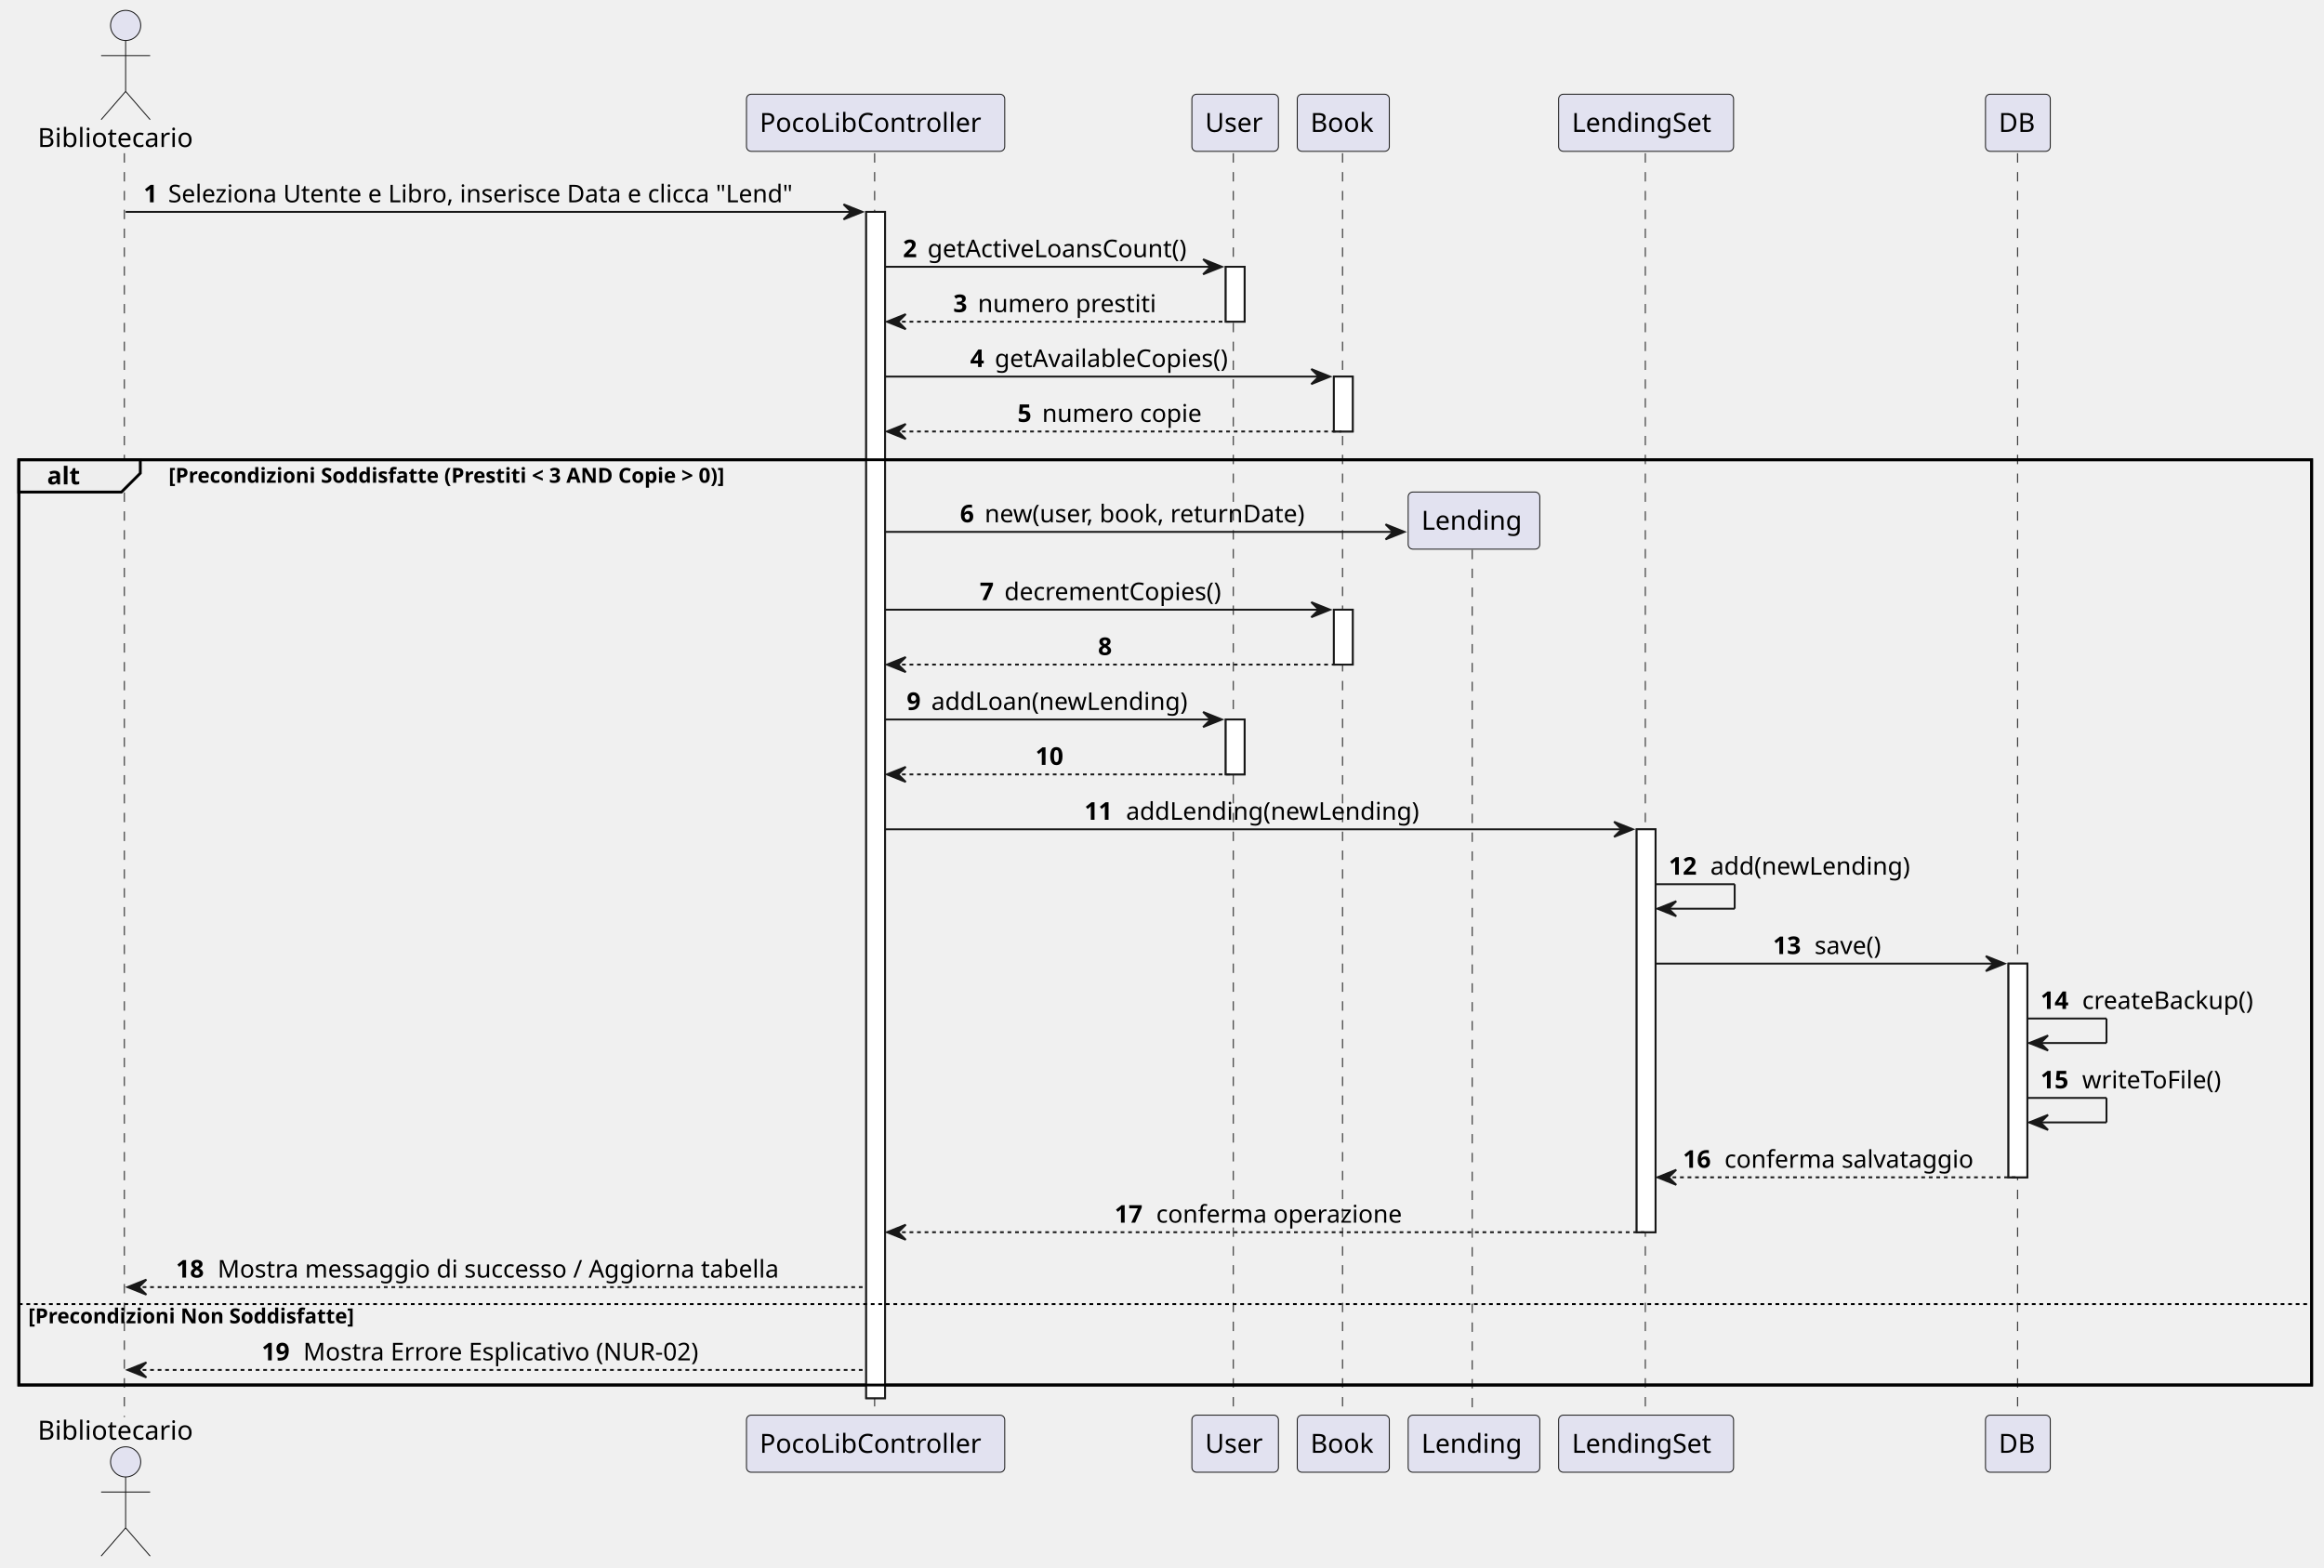
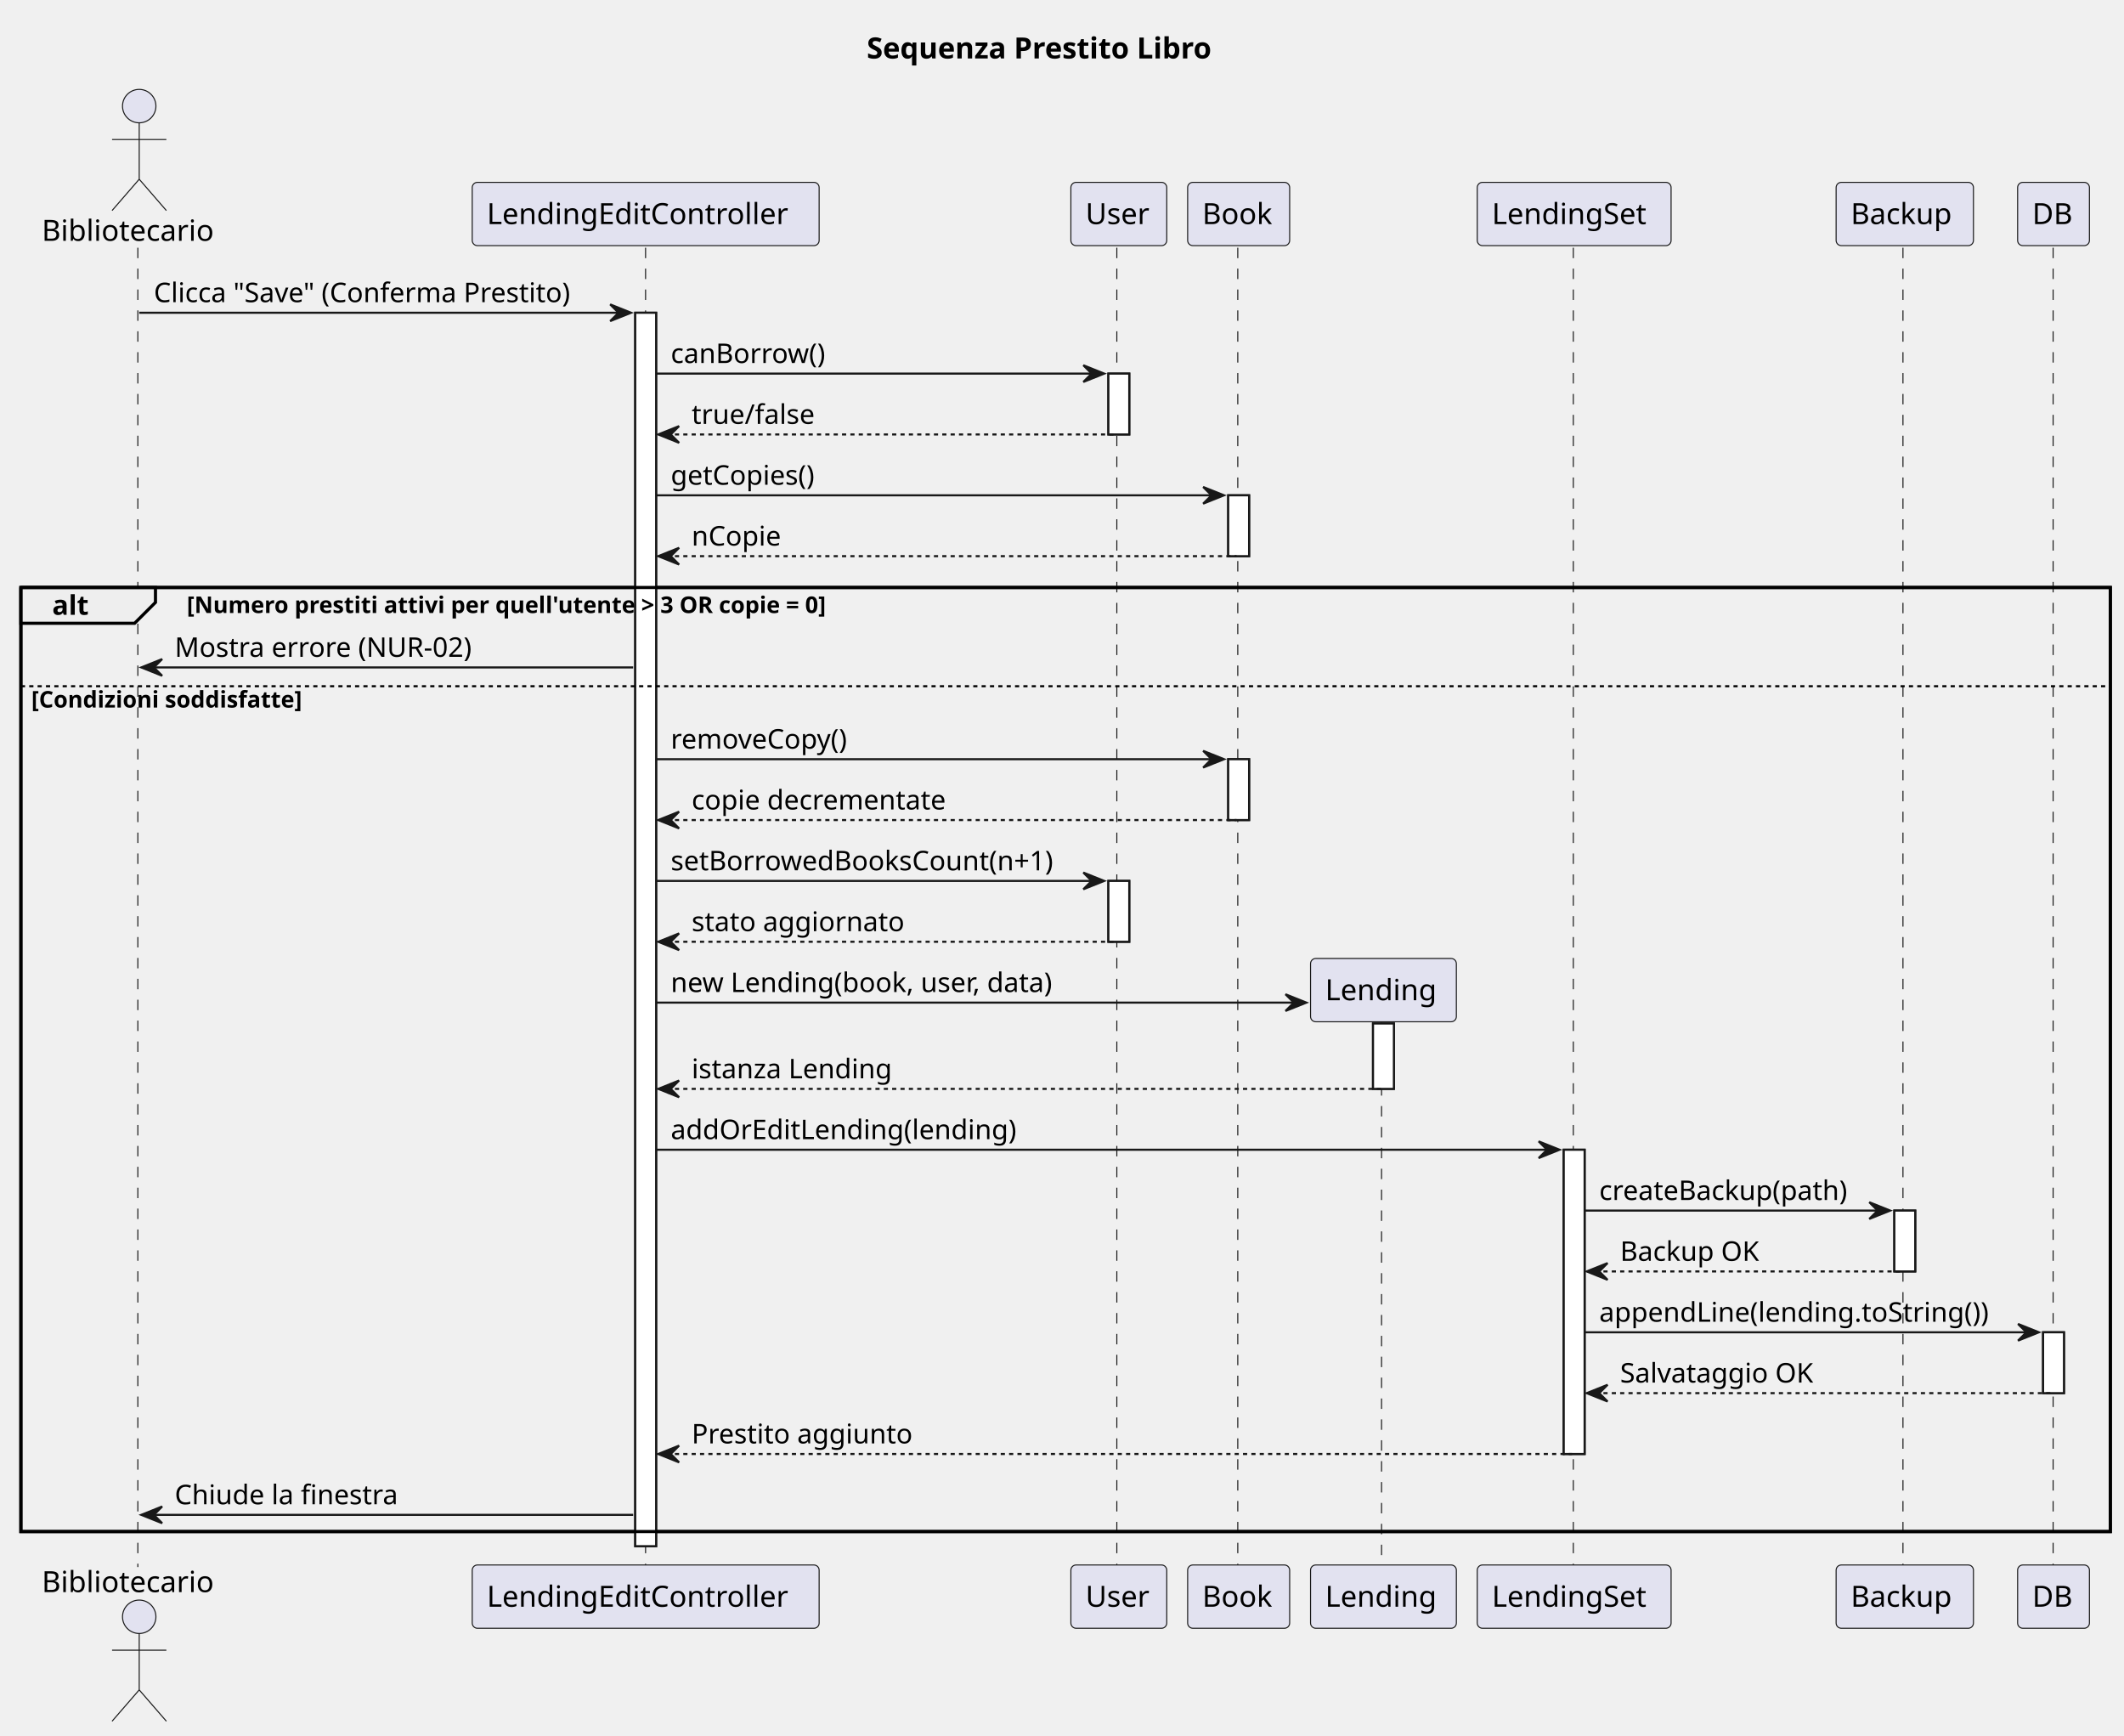
- <svg xmlns="http://www.w3.org/2000/svg" contentStyleType="text/css" data-diagram-type="SEQUENCE" height="832px" preserveAspectRatio="none" style="width:1233px;height:832px;background:#FFFFFF;" version="1.1" viewBox="0 0 1233 832" width="1233px" zoomAndPan="magnify">
+ <svg xmlns="http://www.w3.org/2000/svg" contentStyleType="text/css" data-diagram-type="SEQUENCE" height="831px" preserveAspectRatio="none" style="width:1017px;height:831px;background:#FFFFFF;" version="1.1" viewBox="0 0 1017 831" width="1017px" zoomAndPan="magnify">
  <defs />
  <g>
-     <g>
-       <rect fill="#FFFFFF" height="629.492" style="stroke:#181818;stroke-width:1;" width="10" x="459.555" y="112.43" />
-     </g>
-     <g>
-       <rect fill="#FFFFFF" height="29.133" style="stroke:#181818;stroke-width:1;" width="10" x="650.313" y="141.562" />
-     </g>
-     <g>
-       <rect fill="#FFFFFF" height="29.133" style="stroke:#181818;stroke-width:1;" width="10" x="650.313" y="381.789" />
-     </g>
-     <g>
-       <rect fill="#FFFFFF" height="29.133" style="stroke:#181818;stroke-width:1;" width="10" x="707.689" y="199.828" />
-     </g>
-     <g>
-       <rect fill="#FFFFFF" height="29.133" style="stroke:#181818;stroke-width:1;" width="10" x="707.689" y="323.523" />
-     </g>
-     <g>
-       <rect fill="#FFFFFF" height="213.797" style="stroke:#181818;stroke-width:1;" width="10" x="868.339" y="440.055" />
-     </g>
-     <g>
-       <rect fill="#FFFFFF" height="113.398" style="stroke:#181818;stroke-width:1;" width="10" x="1065.595" y="511.32" />
-     </g>
-     <rect fill="none" height="490.961" style="stroke:#000000;stroke-width:1.5;" width="1216.433" x="10" y="243.961" />
-     <g>
-       <rect fill="#000000" fill-opacity="0" height="670.625" width="8" x="62.658" y="81.297" />
-       <line style="stroke:#181818;stroke-width:0.5;stroke-dasharray:5,5;" x1="66" x2="66" y1="81.297" y2="751.922" />
-     </g>
-     <g>
-       <rect fill="#000000" fill-opacity="0" height="670.625" width="8" x="460.555" y="81.297" />
-       <line style="stroke:#181818;stroke-width:0.5;stroke-dasharray:5,5;" x1="464.045" x2="464.045" y1="81.297" y2="751.922" />
-     </g>
-     <g>
-       <rect fill="#000000" fill-opacity="0" height="670.625" width="8" x="651.313" y="81.297" />
-       <line style="stroke:#181818;stroke-width:0.5;stroke-dasharray:5,5;" x1="654.358" x2="654.358" y1="81.297" y2="751.922" />
-     </g>
-     <g>
-       <rect fill="#000000" fill-opacity="0" height="670.625" width="8" x="708.689" y="81.297" />
-       <line style="stroke:#181818;stroke-width:0.5;stroke-dasharray:5,5;" x1="712.268" x2="712.268" y1="81.297" y2="751.922" />
-     </g>
-     <g>
-       <rect fill="#000000" fill-opacity="0" height="460.18" width="8" x="778.022" y="291.742" />
-       <line style="stroke:#181818;stroke-width:0.5;stroke-dasharray:5,5;" x1="781.111" x2="781.111" y1="291.742" y2="751.922" />
-     </g>
-     <g>
-       <rect fill="#000000" fill-opacity="0" height="670.625" width="8" x="869.339" y="81.297" />
-       <line style="stroke:#181818;stroke-width:0.5;stroke-dasharray:5,5;" x1="872.933" x2="872.933" y1="81.297" y2="751.922" />
-     </g>
-     <g>
-       <rect fill="#000000" fill-opacity="0" height="670.625" width="8" x="1066.595" y="81.297" />
-       <line style="stroke:#181818;stroke-width:0.5;stroke-dasharray:5,5;" x1="1070.403" x2="1070.403" y1="81.297" y2="751.922" />
-     </g>
-     <g class="participant participant-head" data-participant="Actor">
-       <text fill="#000000" font-family="sans-serif" font-size="14" lengthAdjust="spacing" textLength="87.315" x="20" y="77.995">Bibliotecario</text>
-       <ellipse cx="66.658" cy="13.5" fill="#E2E2F0" rx="8" ry="8" style="stroke:#181818;stroke-width:0.5;" />
-       <path d="M66.658,21.5 L66.658,48.5 M53.658,29.5 L79.658,29.5 M66.658,48.5 L53.658,63.5 M66.658,48.5 L79.658,63.5" fill="none" style="stroke:#181818;stroke-width:0.5;" />
-     </g>
-     <g class="participant participant-tail" data-participant="Actor">
-       <text fill="#000000" font-family="sans-serif" font-size="14" lengthAdjust="spacing" textLength="87.315" x="20" y="763.917">Bibliotecario</text>
-       <ellipse cx="66.658" cy="775.719" fill="#E2E2F0" rx="8" ry="8" style="stroke:#181818;stroke-width:0.5;" />
-       <path d="M66.658,783.719 L66.658,810.719 M53.658,791.719 L79.658,791.719 M66.658,810.719 L53.658,825.719 M66.658,810.719 L79.658,825.719" fill="none" style="stroke:#181818;stroke-width:0.5;" />
-     </g>
-     <g class="participant participant-head" data-participant="Controller">
-       <rect fill="#E2E2F0" height="30.297" rx="2.5" ry="2.5" style="stroke:#181818;stroke-width:0.5;" width="137.019" x="396.045" y="50" />
-       <text fill="#000000" font-family="sans-serif" font-size="14" lengthAdjust="spacing" textLength="123.019" x="403.045" y="69.995">PocoLibController</text>
-     </g>
-     <g class="participant participant-tail" data-participant="Controller">
-       <rect fill="#E2E2F0" height="30.297" rx="2.5" ry="2.5" style="stroke:#181818;stroke-width:0.5;" width="137.019" x="396.045" y="750.922" />
-       <text fill="#000000" font-family="sans-serif" font-size="14" lengthAdjust="spacing" textLength="123.019" x="403.045" y="770.917">PocoLibController</text>
-     </g>
-     <g class="participant participant-head" data-participant="UserEntity">
-       <rect fill="#E2E2F0" height="30.297" rx="2.5" ry="2.5" style="stroke:#181818;stroke-width:0.5;" width="45.91" x="632.358" y="50" />
-       <text fill="#000000" font-family="sans-serif" font-size="14" lengthAdjust="spacing" textLength="31.91" x="639.358" y="69.995">User</text>
-     </g>
-     <g class="participant participant-tail" data-participant="UserEntity">
-       <rect fill="#E2E2F0" height="30.297" rx="2.5" ry="2.5" style="stroke:#181818;stroke-width:0.5;" width="45.91" x="632.358" y="750.922" />
-       <text fill="#000000" font-family="sans-serif" font-size="14" lengthAdjust="spacing" textLength="31.91" x="639.358" y="770.917">User</text>
-     </g>
-     <g class="participant participant-head" data-participant="BookEntity">
-       <rect fill="#E2E2F0" height="30.297" rx="2.5" ry="2.5" style="stroke:#181818;stroke-width:0.5;" width="48.843" x="688.268" y="50" />
-       <text fill="#000000" font-family="sans-serif" font-size="14" lengthAdjust="spacing" textLength="34.843" x="695.268" y="69.995">Book</text>
-     </g>
-     <g class="participant participant-tail" data-participant="BookEntity">
-       <rect fill="#E2E2F0" height="30.297" rx="2.5" ry="2.5" style="stroke:#181818;stroke-width:0.5;" width="48.843" x="688.268" y="750.922" />
-       <text fill="#000000" font-family="sans-serif" font-size="14" lengthAdjust="spacing" textLength="34.843" x="695.268" y="770.917">Book</text>
-     </g>
-     <g class="participant participant-tail" data-participant="NewLending">
-       <rect fill="#E2E2F0" height="30.297" rx="2.5" ry="2.5" style="stroke:#181818;stroke-width:0.5;" width="69.822" x="747.111" y="750.922" />
-       <text fill="#000000" font-family="sans-serif" font-size="14" lengthAdjust="spacing" textLength="55.822" x="754.111" y="770.917">Lending</text>
-     </g>
-     <g class="participant participant-head" data-participant="Model">
-       <rect fill="#E2E2F0" height="30.297" rx="2.5" ry="2.5" style="stroke:#181818;stroke-width:0.5;" width="92.811" x="826.933" y="50" />
-       <text fill="#000000" font-family="sans-serif" font-size="14" lengthAdjust="spacing" textLength="78.811" x="833.933" y="69.995">LendingSet</text>
-     </g>
-     <g class="participant participant-tail" data-participant="Model">
-       <rect fill="#E2E2F0" height="30.297" rx="2.5" ry="2.5" style="stroke:#181818;stroke-width:0.5;" width="92.811" x="826.933" y="750.922" />
-       <text fill="#000000" font-family="sans-serif" font-size="14" lengthAdjust="spacing" textLength="78.811" x="833.933" y="770.917">LendingSet</text>
-     </g>
-     <g class="participant participant-head" data-participant="Persistence">
-       <rect fill="#E2E2F0" height="30.297" rx="2.5" ry="2.5" style="stroke:#181818;stroke-width:0.5;" width="34.385" x="1053.403" y="50" />
-       <text fill="#000000" font-family="sans-serif" font-size="14" lengthAdjust="spacing" textLength="20.385" x="1060.403" y="69.995">DB</text>
-     </g>
-     <g class="participant participant-tail" data-participant="Persistence">
-       <rect fill="#E2E2F0" height="30.297" rx="2.5" ry="2.5" style="stroke:#181818;stroke-width:0.5;" width="34.385" x="1053.403" y="750.922" />
-       <text fill="#000000" font-family="sans-serif" font-size="14" lengthAdjust="spacing" textLength="20.385" x="1060.403" y="770.917">DB</text>
-     </g>
-     <g>
-       <rect fill="#FFFFFF" height="629.492" style="stroke:#181818;stroke-width:1;" width="10" x="459.555" y="112.43" />
-     </g>
-     <g>
-       <rect fill="#FFFFFF" height="29.133" style="stroke:#181818;stroke-width:1;" width="10" x="650.313" y="141.562" />
-     </g>
-     <g>
-       <rect fill="#FFFFFF" height="29.133" style="stroke:#181818;stroke-width:1;" width="10" x="650.313" y="381.789" />
-     </g>
-     <g>
-       <rect fill="#FFFFFF" height="29.133" style="stroke:#181818;stroke-width:1;" width="10" x="707.689" y="199.828" />
-     </g>
-     <g>
-       <rect fill="#FFFFFF" height="29.133" style="stroke:#181818;stroke-width:1;" width="10" x="707.689" y="323.523" />
-     </g>
-     <g>
-       <rect fill="#FFFFFF" height="213.797" style="stroke:#181818;stroke-width:1;" width="10" x="868.339" y="440.055" />
-     </g>
-     <g>
-       <rect fill="#FFFFFF" height="113.398" style="stroke:#181818;stroke-width:1;" width="10" x="1065.595" y="511.32" />
-     </g>
-     <g class="message" data-participant-1="Actor" data-participant-2="Controller">
-       <polygon fill="#181818" points="447.555,108.43,457.555,112.43,447.555,116.43,451.555,112.43" style="stroke:#181818;stroke-width:1;" />
-       <line style="stroke:#181818;stroke-width:1;" x1="66.658" x2="453.555" y1="112.43" y2="112.43" />
-       <text fill="#000000" font-family="sans-serif" font-size="13" font-weight="bold" lengthAdjust="spacing" textLength="9.045" x="76.158" y="107.364">1</text>
-       <text fill="#000000" font-family="sans-serif" font-size="13" lengthAdjust="spacing" textLength="360.852" x="89.203" y="107.364">Seleziona Utente e Libro, inserisce Data e clicca "Lend"</text>
-     </g>
-     <g class="message" data-participant-1="Controller" data-participant-2="UserEntity">
-       <polygon fill="#181818" points="638.313,137.562,648.313,141.562,638.313,145.562,642.313,141.562" style="stroke:#181818;stroke-width:1;" />
-       <line style="stroke:#181818;stroke-width:1;" x1="469.555" x2="644.313" y1="141.562" y2="141.562" />
-       <text fill="#000000" font-family="sans-serif" font-size="13" font-weight="bold" lengthAdjust="spacing" textLength="9.045" x="479.055" y="136.497">2</text>
-       <text fill="#000000" font-family="sans-serif" font-size="13" lengthAdjust="spacing" textLength="148.713" x="492.1" y="136.497">getActiveLoansCount()</text>
-     </g>
-     <g class="message" data-participant-1="UserEntity" data-participant-2="Controller">
-       <polygon fill="#181818" points="480.555,166.695,470.555,170.695,480.555,174.695,476.555,170.695" style="stroke:#181818;stroke-width:1;" />
-       <line style="stroke:#181818;stroke-width:1;stroke-dasharray:2,2;" x1="474.555" x2="654.313" y1="170.695" y2="170.695" />
-       <text fill="#000000" font-family="sans-serif" font-size="13" font-weight="bold" lengthAdjust="spacing" textLength="9.045" x="505.733" y="165.629">3</text>
-       <text fill="#000000" font-family="sans-serif" font-size="13" lengthAdjust="spacing" textLength="100.356" x="518.778" y="165.629">numero prestiti</text>
-     </g>
-     <g class="message" data-participant-1="Controller" data-participant-2="BookEntity">
-       <polygon fill="#181818" points="695.689,195.828,705.689,199.828,695.689,203.828,699.689,199.828" style="stroke:#181818;stroke-width:1;" />
-       <line style="stroke:#181818;stroke-width:1;" x1="469.555" x2="701.689" y1="199.828" y2="199.828" />
-       <text fill="#000000" font-family="sans-serif" font-size="13" font-weight="bold" lengthAdjust="spacing" textLength="9.045" x="514.719" y="194.762">4</text>
-       <text fill="#000000" font-family="sans-serif" font-size="13" lengthAdjust="spacing" textLength="134.761" x="527.764" y="194.762">getAvailableCopies()</text>
-     </g>
-     <g class="message" data-participant-1="BookEntity" data-participant-2="Controller">
-       <polygon fill="#181818" points="480.555,224.961,470.555,228.961,480.555,232.961,476.555,228.961" style="stroke:#181818;stroke-width:1;" />
-       <line style="stroke:#181818;stroke-width:1;stroke-dasharray:2,2;" x1="474.555" x2="711.689" y1="228.961" y2="228.961" />
-       <text fill="#000000" font-family="sans-serif" font-size="13" font-weight="bold" lengthAdjust="spacing" textLength="9.045" x="539.832" y="223.895">5</text>
-       <text fill="#000000" font-family="sans-serif" font-size="13" lengthAdjust="spacing" textLength="89.534" x="552.878" y="223.895">numero copie</text>
-     </g>
-     <path d="M10,243.961 L74.443,243.961 L74.443,251.094 L64.443,261.094 L10,261.094 L10,243.961" fill="#EEEEEE" style="stroke:#000000;stroke-width:1.5;" />
-     <rect fill="none" height="490.961" style="stroke:#000000;stroke-width:1.5;" width="1216.433" x="10" y="243.961" />
-     <text fill="#000000" font-family="sans-serif" font-size="13" font-weight="bold" lengthAdjust="spacing" textLength="19.443" x="25" y="257.028">alt</text>
-     <text fill="#000000" font-family="sans-serif" font-size="11" font-weight="bold" lengthAdjust="spacing" textLength="347.188" x="89.443" y="256.171">[Precondizioni Soddisfatte (Prestiti &lt; 3 AND Copie &gt; 0)]</text>
-     <g class="message" data-participant-1="Controller" data-participant-2="NewLending">
-       <polygon fill="#181818" points="735.111,278.227,745.111,282.227,735.111,286.227,739.111,282.227" style="stroke:#181818;stroke-width:1;" />
-       <line style="stroke:#181818;stroke-width:1;" x1="469.555" x2="741.111" y1="282.227" y2="282.227" />
-       <text fill="#000000" font-family="sans-serif" font-size="13" font-weight="bold" lengthAdjust="spacing" textLength="9.045" x="509.35" y="277.161">6</text>
-       <text fill="#000000" font-family="sans-serif" font-size="13" lengthAdjust="spacing" textLength="184.92" x="522.395" y="277.161">new(user, book, returnDate)</text>
-     </g>
-     <rect fill="#E2E2F0" height="30.297" rx="2.5" ry="2.5" style="stroke:#181818;stroke-width:0.5;" width="69.822" x="747.111" y="261.094" />
-     <text fill="#000000" font-family="sans-serif" font-size="14" lengthAdjust="spacing" textLength="55.822" x="754.111" y="281.089">Lending</text>
-     <g class="message" data-participant-1="Controller" data-participant-2="BookEntity">
-       <polygon fill="#181818" points="695.689,319.523,705.689,323.523,695.689,327.523,699.689,323.523" style="stroke:#181818;stroke-width:1;" />
-       <line style="stroke:#181818;stroke-width:1;" x1="469.555" x2="701.689" y1="323.523" y2="323.523" />
-       <text fill="#000000" font-family="sans-serif" font-size="13" font-weight="bold" lengthAdjust="spacing" textLength="9.045" x="519.826" y="318.457">7</text>
-       <text fill="#000000" font-family="sans-serif" font-size="13" lengthAdjust="spacing" textLength="124.547" x="532.871" y="318.457">decrementCopies()</text>
-     </g>
-     <g class="message" data-participant-1="BookEntity" data-participant-2="Controller">
-       <polygon fill="#181818" points="480.555,348.656,470.555,352.656,480.555,356.656,476.555,352.656" style="stroke:#181818;stroke-width:1;" />
-       <line style="stroke:#181818;stroke-width:1;stroke-dasharray:2,2;" x1="474.555" x2="711.689" y1="352.656" y2="352.656" />
-       <text fill="#000000" font-family="sans-serif" font-size="13" font-weight="bold" lengthAdjust="spacing" textLength="9.045" x="582.533" y="347.59">8</text>
-       <text fill="#000000" font-family="sans-serif" font-size="13" lengthAdjust="spacing" textLength="4.132" x="595.579" y="347.59"> </text>
-     </g>
-     <g class="message" data-participant-1="Controller" data-participant-2="UserEntity">
-       <polygon fill="#181818" points="638.313,377.789,648.313,381.789,638.313,385.789,642.313,381.789" style="stroke:#181818;stroke-width:1;" />
-       <line style="stroke:#181818;stroke-width:1;" x1="469.555" x2="644.313" y1="381.789" y2="381.789" />
-       <text fill="#000000" font-family="sans-serif" font-size="13" font-weight="bold" lengthAdjust="spacing" textLength="9.045" x="481.051" y="376.723">9</text>
-       <text fill="#000000" font-family="sans-serif" font-size="13" lengthAdjust="spacing" textLength="144.72" x="494.096" y="376.723">addLoan(newLending)</text>
-     </g>
-     <g class="message" data-participant-1="UserEntity" data-participant-2="Controller">
-       <polygon fill="#181818" points="480.555,406.922,470.555,410.922,480.555,414.922,476.555,410.922" style="stroke:#181818;stroke-width:1;" />
-       <line style="stroke:#181818;stroke-width:1;stroke-dasharray:2,2;" x1="474.555" x2="654.313" y1="410.922" y2="410.922" />
-       <text fill="#000000" font-family="sans-serif" font-size="13" font-weight="bold" lengthAdjust="spacing" textLength="18.091" x="549.322" y="405.856">10</text>
-       <text fill="#000000" font-family="sans-serif" font-size="13" lengthAdjust="spacing" textLength="4.132" x="571.413" y="405.856"> </text>
-     </g>
-     <g class="message" data-participant-1="Controller" data-participant-2="Model">
-       <polygon fill="#181818" points="856.339,436.055,866.339,440.055,856.339,444.055,860.339,440.055" style="stroke:#181818;stroke-width:1;" />
-       <line style="stroke:#181818;stroke-width:1;" x1="469.555" x2="862.339" y1="440.055" y2="440.055" />
-       <text fill="#000000" font-family="sans-serif" font-size="13" font-weight="bold" lengthAdjust="spacing" textLength="18.091" x="575.325" y="434.989">11</text>
-       <text fill="#000000" font-family="sans-serif" font-size="13" lengthAdjust="spacing" textLength="165.153" x="597.415" y="434.989">addLending(newLending)</text>
-     </g>
-     <g class="message" data-participant-1="Model" data-participant-2="Model">
-       <line style="stroke:#181818;stroke-width:1;" x1="878.339" x2="920.339" y1="469.188" y2="469.188" />
-       <line style="stroke:#181818;stroke-width:1;" x1="920.339" x2="920.339" y1="469.188" y2="482.188" />
-       <line style="stroke:#181818;stroke-width:1;" x1="879.339" x2="920.339" y1="482.188" y2="482.188" />
-       <polygon fill="#181818" points="889.339,478.188,879.339,482.188,889.339,486.188,885.339,482.188" style="stroke:#181818;stroke-width:1;" />
-       <text fill="#000000" font-family="sans-serif" font-size="13" font-weight="bold" lengthAdjust="spacing" textLength="18.091" x="885.339" y="464.122">12</text>
-       <text fill="#000000" font-family="sans-serif" font-size="13" lengthAdjust="spacing" textLength="113.318" x="907.43" y="464.122">add(newLending)</text>
-     </g>
-     <g class="message" data-participant-1="Model" data-participant-2="Persistence">
-       <polygon fill="#181818" points="1053.595,507.32,1063.595,511.32,1053.595,515.32,1057.595,511.32" style="stroke:#181818;stroke-width:1;" />
-       <line style="stroke:#181818;stroke-width:1;" x1="878.339" x2="1059.595" y1="511.32" y2="511.32" />
-       <text fill="#000000" font-family="sans-serif" font-size="13" font-weight="bold" lengthAdjust="spacing" textLength="18.091" x="940.635" y="506.254">13</text>
-       <text fill="#000000" font-family="sans-serif" font-size="13" lengthAdjust="spacing" textLength="40.574" x="962.725" y="506.254">save()</text>
-     </g>
-     <g class="message" data-participant-1="Persistence" data-participant-2="Persistence">
-       <line style="stroke:#181818;stroke-width:1;" x1="1075.595" x2="1117.595" y1="540.453" y2="540.453" />
-       <line style="stroke:#181818;stroke-width:1;" x1="1117.595" x2="1117.595" y1="540.453" y2="553.453" />
-       <line style="stroke:#181818;stroke-width:1;" x1="1076.595" x2="1117.595" y1="553.453" y2="553.453" />
-       <polygon fill="#181818" points="1086.595,549.453,1076.595,553.453,1086.595,557.453,1082.595,553.453" style="stroke:#181818;stroke-width:1;" />
-       <text fill="#000000" font-family="sans-serif" font-size="13" font-weight="bold" lengthAdjust="spacing" textLength="18.091" x="1082.595" y="535.387">14</text>
-       <text fill="#000000" font-family="sans-serif" font-size="13" lengthAdjust="spacing" textLength="99.747" x="1104.686" y="535.387">createBackup()</text>
-     </g>
-     <g class="message" data-participant-1="Persistence" data-participant-2="Persistence">
-       <line style="stroke:#181818;stroke-width:1;" x1="1075.595" x2="1117.595" y1="582.586" y2="582.586" />
-       <line style="stroke:#181818;stroke-width:1;" x1="1117.595" x2="1117.595" y1="582.586" y2="595.586" />
-       <line style="stroke:#181818;stroke-width:1;" x1="1076.595" x2="1117.595" y1="595.586" y2="595.586" />
-       <polygon fill="#181818" points="1086.595,591.586,1076.595,595.586,1086.595,599.586,1082.595,595.586" style="stroke:#181818;stroke-width:1;" />
-       <text fill="#000000" font-family="sans-serif" font-size="13" font-weight="bold" lengthAdjust="spacing" textLength="18.091" x="1082.595" y="577.52">15</text>
-       <text fill="#000000" font-family="sans-serif" font-size="13" lengthAdjust="spacing" textLength="81.421" x="1104.686" y="577.52">writeToFile()</text>
-     </g>
-     <g class="message" data-participant-1="Persistence" data-participant-2="Model">
-       <polygon fill="#181818" points="889.339,620.719,879.339,624.719,889.339,628.719,885.339,624.719" style="stroke:#181818;stroke-width:1;" />
-       <line style="stroke:#181818;stroke-width:1;stroke-dasharray:2,2;" x1="883.339" x2="1069.595" y1="624.719" y2="624.719" />
-       <text fill="#000000" font-family="sans-serif" font-size="13" font-weight="bold" lengthAdjust="spacing" textLength="18.091" x="892.839" y="619.653">16</text>
-       <text fill="#000000" font-family="sans-serif" font-size="13" lengthAdjust="spacing" textLength="141.166" x="914.93" y="619.653">conferma salvataggio</text>
-     </g>
-     <g class="message" data-participant-1="Model" data-participant-2="Controller">
-       <polygon fill="#181818" points="480.555,649.852,470.555,653.852,480.555,657.852,476.555,653.852" style="stroke:#181818;stroke-width:1;" />
-       <line style="stroke:#181818;stroke-width:1;stroke-dasharray:2,2;" x1="474.555" x2="872.339" y1="653.852" y2="653.852" />
-       <text fill="#000000" font-family="sans-serif" font-size="13" font-weight="bold" lengthAdjust="spacing" textLength="18.091" x="591.32" y="648.786">17</text>
-       <text fill="#000000" font-family="sans-serif" font-size="13" lengthAdjust="spacing" textLength="138.163" x="613.411" y="648.786">conferma operazione</text>
-     </g>
-     <g class="message" data-participant-1="Controller" data-participant-2="Actor">
-       <polygon fill="#181818" points="77.658,678.984,67.658,682.984,77.658,686.984,73.658,682.984" style="stroke:#181818;stroke-width:1;" />
-       <line style="stroke:#181818;stroke-width:1;stroke-dasharray:2,2;" x1="71.658" x2="458.555" y1="682.984" y2="682.984" />
-       <text fill="#000000" font-family="sans-serif" font-size="13" font-weight="bold" lengthAdjust="spacing" textLength="18.091" x="93.335" y="677.918">18</text>
-       <text fill="#000000" font-family="sans-serif" font-size="13" lengthAdjust="spacing" textLength="317.453" x="115.425" y="677.918">Mostra messaggio di successo / Aggiorna tabella</text>
-     </g>
-     <line style="stroke:#000000;stroke-width:1;stroke-dasharray:2,2;" x1="10" x2="1226.433" y1="691.984" y2="691.984" />
-     <text fill="#000000" font-family="sans-serif" font-size="11" font-weight="bold" lengthAdjust="spacing" textLength="197.871" x="15" y="702.195">[Precondizioni Non Soddisfatte]</text>
-     <g class="message" data-participant-1="Controller" data-participant-2="Actor">
-       <polygon fill="#181818" points="77.658,722.922,67.658,726.922,77.658,730.922,73.658,726.922" style="stroke:#181818;stroke-width:1;" />
-       <line style="stroke:#181818;stroke-width:1;stroke-dasharray:2,2;" x1="71.658" x2="458.555" y1="726.922" y2="726.922" />
-       <text fill="#000000" font-family="sans-serif" font-size="13" font-weight="bold" lengthAdjust="spacing" textLength="18.091" x="138.796" y="721.856">19</text>
-       <text fill="#000000" font-family="sans-serif" font-size="13" lengthAdjust="spacing" textLength="226.529" x="160.887" y="721.856">Mostra Errore Esplicativo (NUR-02)</text>
+     <text fill="#000000" font-family="sans-serif" font-size="14" font-weight="bold" lengthAdjust="spacing" textLength="189.431" x="415.009" y="27.995">Sequenza Prestito Libro</text>
+     <g>
+       <rect fill="#FFFFFF" height="590.492" style="stroke:#181818;stroke-width:1;" width="10" x="304.163" y="149.727" />
+     </g>
+     <g>
+       <rect fill="#FFFFFF" height="29.133" style="stroke:#181818;stroke-width:1;" width="10" x="530.708" y="178.859" />
+     </g>
+     <g>
+       <rect fill="#FFFFFF" height="29.133" style="stroke:#181818;stroke-width:1;" width="10" x="530.708" y="421.727" />
+     </g>
+     <g>
+       <rect fill="#FFFFFF" height="29.133" style="stroke:#181818;stroke-width:1;" width="10" x="588.085" y="237.125" />
+     </g>
+     <g>
+       <rect fill="#FFFFFF" height="29.133" style="stroke:#181818;stroke-width:1;" width="10" x="588.085" y="363.461" />
+     </g>
+     <g>
+       <rect fill="#FFFFFF" height="31.297" style="stroke:#181818;stroke-width:1;" width="10" x="657.418" y="489.992" />
+     </g>
+     <g>
+       <rect fill="#FFFFFF" height="145.664" style="stroke:#181818;stroke-width:1;" width="10" x="748.734" y="550.422" />
+     </g>
+     <g>
+       <rect fill="#FFFFFF" height="29.133" style="stroke:#181818;stroke-width:1;" width="10" x="907.036" y="579.555" />
+     </g>
+     <g>
+       <rect fill="#FFFFFF" height="29.133" style="stroke:#181818;stroke-width:1;" width="10" x="978.257" y="637.82" />
+     </g>
+     <rect fill="none" height="451.961" style="stroke:#000000;stroke-width:1.5;" width="1000.449" x="10" y="281.258" />
+     <g>
+       <rect fill="#000000" fill-opacity="0" height="631.625" width="8" x="62.658" y="118.594" />
+       <line style="stroke:#181818;stroke-width:0.5;stroke-dasharray:5,5;" x1="66" x2="66" y1="118.594" y2="750.219" />
+     </g>
+     <g>
+       <rect fill="#000000" fill-opacity="0" height="631.625" width="8" x="305.163" y="118.594" />
+       <line style="stroke:#181818;stroke-width:0.5;stroke-dasharray:5,5;" x1="309.11" x2="309.11" y1="118.594" y2="750.219" />
+     </g>
+     <g>
+       <rect fill="#000000" fill-opacity="0" height="631.625" width="8" x="531.708" y="118.594" />
+       <line style="stroke:#181818;stroke-width:0.5;stroke-dasharray:5,5;" x1="534.753" x2="534.753" y1="118.594" y2="750.219" />
+     </g>
+     <g>
+       <rect fill="#000000" fill-opacity="0" height="631.625" width="8" x="589.085" y="118.594" />
+       <line style="stroke:#181818;stroke-width:0.5;stroke-dasharray:5,5;" x1="592.664" x2="592.664" y1="118.594" y2="750.219" />
+     </g>
+     <g>
+       <rect fill="#000000" fill-opacity="0" height="260.711" width="8" x="658.418" y="489.508" />
+       <line style="stroke:#181818;stroke-width:0.5;stroke-dasharray:5,5;" x1="661.506" x2="661.506" y1="489.508" y2="750.219" />
+     </g>
+     <g>
+       <rect fill="#000000" fill-opacity="0" height="631.625" width="8" x="749.734" y="118.594" />
+       <line style="stroke:#181818;stroke-width:0.5;stroke-dasharray:5,5;" x1="753.329" x2="753.329" y1="118.594" y2="750.219" />
+     </g>
+     <g>
+       <rect fill="#000000" fill-opacity="0" height="631.625" width="8" x="908.036" y="118.594" />
+       <line style="stroke:#181818;stroke-width:0.5;stroke-dasharray:5,5;" x1="911.162" x2="911.162" y1="118.594" y2="750.219" />
+     </g>
+     <g>
+       <rect fill="#000000" fill-opacity="0" height="631.625" width="8" x="979.257" y="118.594" />
+       <line style="stroke:#181818;stroke-width:0.5;stroke-dasharray:5,5;" x1="983.064" x2="983.064" y1="118.594" y2="750.219" />
+     </g>
+     <g class="participant participant-head" data-participant="User">
+       <text fill="#000000" font-family="sans-serif" font-size="14" lengthAdjust="spacing" textLength="87.315" x="20" y="115.292">Bibliotecario</text>
+       <ellipse cx="66.658" cy="50.797" fill="#E2E2F0" rx="8" ry="8" style="stroke:#181818;stroke-width:0.5;" />
+       <path d="M66.658,58.797 L66.658,85.797 M53.658,66.797 L79.658,66.797 M66.658,85.797 L53.658,100.797 M66.658,85.797 L79.658,100.797" fill="none" style="stroke:#181818;stroke-width:0.5;" />
+     </g>
+     <g class="participant participant-tail" data-participant="User">
+       <text fill="#000000" font-family="sans-serif" font-size="14" lengthAdjust="spacing" textLength="87.315" x="20" y="762.214">Bibliotecario</text>
+       <ellipse cx="66.658" cy="774.016" fill="#E2E2F0" rx="8" ry="8" style="stroke:#181818;stroke-width:0.5;" />
+       <path d="M66.658,782.016 L66.658,809.016 M53.658,790.016 L79.658,790.016 M66.658,809.016 L53.658,824.016 M66.658,809.016 L79.658,824.016" fill="none" style="stroke:#181818;stroke-width:0.5;" />
+     </g>
+     <g class="participant participant-head" data-participant="Ctrl">
+       <rect fill="#E2E2F0" height="30.297" rx="2.5" ry="2.5" style="stroke:#181818;stroke-width:0.5;" width="166.106" x="226.11" y="87.297" />
+       <text fill="#000000" font-family="sans-serif" font-size="14" lengthAdjust="spacing" textLength="152.106" x="233.11" y="107.292">LendingEditController</text>
+     </g>
+     <g class="participant participant-tail" data-participant="Ctrl">
+       <rect fill="#E2E2F0" height="30.297" rx="2.5" ry="2.5" style="stroke:#181818;stroke-width:0.5;" width="166.106" x="226.11" y="749.219" />
+       <text fill="#000000" font-family="sans-serif" font-size="14" lengthAdjust="spacing" textLength="152.106" x="233.11" y="769.214">LendingEditController</text>
+     </g>
+     <g class="participant participant-head" data-participant="UserModel">
+       <rect fill="#E2E2F0" height="30.297" rx="2.5" ry="2.5" style="stroke:#181818;stroke-width:0.5;" width="45.91" x="512.753" y="87.297" />
+       <text fill="#000000" font-family="sans-serif" font-size="14" lengthAdjust="spacing" textLength="31.91" x="519.753" y="107.292">User</text>
+     </g>
+     <g class="participant participant-tail" data-participant="UserModel">
+       <rect fill="#E2E2F0" height="30.297" rx="2.5" ry="2.5" style="stroke:#181818;stroke-width:0.5;" width="45.91" x="512.753" y="749.219" />
+       <text fill="#000000" font-family="sans-serif" font-size="14" lengthAdjust="spacing" textLength="31.91" x="519.753" y="769.214">User</text>
+     </g>
+     <g class="participant participant-head" data-participant="BookModel">
+       <rect fill="#E2E2F0" height="30.297" rx="2.5" ry="2.5" style="stroke:#181818;stroke-width:0.5;" width="48.843" x="568.664" y="87.297" />
+       <text fill="#000000" font-family="sans-serif" font-size="14" lengthAdjust="spacing" textLength="34.843" x="575.664" y="107.292">Book</text>
+     </g>
+     <g class="participant participant-tail" data-participant="BookModel">
+       <rect fill="#E2E2F0" height="30.297" rx="2.5" ry="2.5" style="stroke:#181818;stroke-width:0.5;" width="48.843" x="568.664" y="749.219" />
+       <text fill="#000000" font-family="sans-serif" font-size="14" lengthAdjust="spacing" textLength="34.843" x="575.664" y="769.214">Book</text>
+     </g>
+     <g class="participant participant-tail" data-participant="LendModel">
+       <rect fill="#E2E2F0" height="30.297" rx="2.5" ry="2.5" style="stroke:#181818;stroke-width:0.5;" width="69.822" x="627.506" y="749.219" />
+       <text fill="#000000" font-family="sans-serif" font-size="14" lengthAdjust="spacing" textLength="55.822" x="634.506" y="769.214">Lending</text>
+     </g>
+     <g class="participant participant-head" data-participant="LendSet">
+       <rect fill="#E2E2F0" height="30.297" rx="2.5" ry="2.5" style="stroke:#181818;stroke-width:0.5;" width="92.811" x="707.329" y="87.297" />
+       <text fill="#000000" font-family="sans-serif" font-size="14" lengthAdjust="spacing" textLength="78.811" x="714.329" y="107.292">LendingSet</text>
+     </g>
+     <g class="participant participant-tail" data-participant="LendSet">
+       <rect fill="#E2E2F0" height="30.297" rx="2.5" ry="2.5" style="stroke:#181818;stroke-width:0.5;" width="92.811" x="707.329" y="749.219" />
+       <text fill="#000000" font-family="sans-serif" font-size="14" lengthAdjust="spacing" textLength="78.811" x="714.329" y="769.214">LendingSet</text>
+     </g>
+     <g class="participant participant-head" data-participant="Backup">
+       <rect fill="#E2E2F0" height="30.297" rx="2.5" ry="2.5" style="stroke:#181818;stroke-width:0.5;" width="65.748" x="879.162" y="87.297" />
+       <text fill="#000000" font-family="sans-serif" font-size="14" lengthAdjust="spacing" textLength="51.748" x="886.162" y="107.292">Backup</text>
+     </g>
+     <g class="participant participant-tail" data-participant="Backup">
+       <rect fill="#E2E2F0" height="30.297" rx="2.5" ry="2.5" style="stroke:#181818;stroke-width:0.5;" width="65.748" x="879.162" y="749.219" />
+       <text fill="#000000" font-family="sans-serif" font-size="14" lengthAdjust="spacing" textLength="51.748" x="886.162" y="769.214">Backup</text>
+     </g>
+     <g class="participant participant-head" data-participant="Database">
+       <rect fill="#E2E2F0" height="30.297" rx="2.5" ry="2.5" style="stroke:#181818;stroke-width:0.5;" width="34.385" x="966.064" y="87.297" />
+       <text fill="#000000" font-family="sans-serif" font-size="14" lengthAdjust="spacing" textLength="20.385" x="973.064" y="107.292">DB</text>
+     </g>
+     <g class="participant participant-tail" data-participant="Database">
+       <rect fill="#E2E2F0" height="30.297" rx="2.5" ry="2.5" style="stroke:#181818;stroke-width:0.5;" width="34.385" x="966.064" y="749.219" />
+       <text fill="#000000" font-family="sans-serif" font-size="14" lengthAdjust="spacing" textLength="20.385" x="973.064" y="769.214">DB</text>
+     </g>
+     <g>
+       <rect fill="#FFFFFF" height="590.492" style="stroke:#181818;stroke-width:1;" width="10" x="304.163" y="149.727" />
+     </g>
+     <g>
+       <rect fill="#FFFFFF" height="29.133" style="stroke:#181818;stroke-width:1;" width="10" x="530.708" y="178.859" />
+     </g>
+     <g>
+       <rect fill="#FFFFFF" height="29.133" style="stroke:#181818;stroke-width:1;" width="10" x="530.708" y="421.727" />
+     </g>
+     <g>
+       <rect fill="#FFFFFF" height="29.133" style="stroke:#181818;stroke-width:1;" width="10" x="588.085" y="237.125" />
+     </g>
+     <g>
+       <rect fill="#FFFFFF" height="29.133" style="stroke:#181818;stroke-width:1;" width="10" x="588.085" y="363.461" />
+     </g>
+     <g>
+       <rect fill="#FFFFFF" height="31.297" style="stroke:#181818;stroke-width:1;" width="10" x="657.418" y="489.992" />
+     </g>
+     <g>
+       <rect fill="#FFFFFF" height="145.664" style="stroke:#181818;stroke-width:1;" width="10" x="748.734" y="550.422" />
+     </g>
+     <g>
+       <rect fill="#FFFFFF" height="29.133" style="stroke:#181818;stroke-width:1;" width="10" x="907.036" y="579.555" />
+     </g>
+     <g>
+       <rect fill="#FFFFFF" height="29.133" style="stroke:#181818;stroke-width:1;" width="10" x="978.257" y="637.82" />
+     </g>
+     <g class="message" data-participant-1="User" data-participant-2="Ctrl">
+       <polygon fill="#181818" points="292.163,145.727,302.163,149.727,292.163,153.727,296.163,149.727" style="stroke:#181818;stroke-width:1;" />
+       <line style="stroke:#181818;stroke-width:1;" x1="66.658" x2="298.163" y1="149.727" y2="149.727" />
+       <text fill="#000000" font-family="sans-serif" font-size="13" lengthAdjust="spacing" textLength="218.505" x="73.658" y="144.661">Clicca "Save" (Conferma Prestito)</text>
+     </g>
+     <g class="message" data-participant-1="Ctrl" data-participant-2="UserModel">
+       <polygon fill="#181818" points="518.708,174.859,528.708,178.859,518.708,182.859,522.708,178.859" style="stroke:#181818;stroke-width:1;" />
+       <line style="stroke:#181818;stroke-width:1;" x1="314.163" x2="524.708" y1="178.859" y2="178.859" />
+       <text fill="#000000" font-family="sans-serif" font-size="13" lengthAdjust="spacing" textLength="79.644" x="321.163" y="173.793">canBorrow()</text>
+     </g>
+     <g class="message" data-participant-1="UserModel" data-participant-2="Ctrl">
+       <polygon fill="#181818" points="325.163,203.992,315.163,207.992,325.163,211.992,321.163,207.992" style="stroke:#181818;stroke-width:1;" />
+       <line style="stroke:#181818;stroke-width:1;stroke-dasharray:2,2;" x1="319.163" x2="534.708" y1="207.992" y2="207.992" />
+       <text fill="#000000" font-family="sans-serif" font-size="13" lengthAdjust="spacing" textLength="61.985" x="331.163" y="202.926">true/false</text>
+     </g>
+     <g class="message" data-participant-1="Ctrl" data-participant-2="BookModel">
+       <polygon fill="#181818" points="576.085,233.125,586.085,237.125,576.085,241.125,580.085,237.125" style="stroke:#181818;stroke-width:1;" />
+       <line style="stroke:#181818;stroke-width:1;" x1="314.163" x2="582.085" y1="237.125" y2="237.125" />
+       <text fill="#000000" font-family="sans-serif" font-size="13" lengthAdjust="spacing" textLength="75.156" x="321.163" y="232.059">getCopies()</text>
+     </g>
+     <g class="message" data-participant-1="BookModel" data-participant-2="Ctrl">
+       <polygon fill="#181818" points="325.163,262.258,315.163,266.258,325.163,270.258,321.163,266.258" style="stroke:#181818;stroke-width:1;" />
+       <line style="stroke:#181818;stroke-width:1;stroke-dasharray:2,2;" x1="319.163" x2="592.085" y1="266.258" y2="266.258" />
+       <text fill="#000000" font-family="sans-serif" font-size="13" lengthAdjust="spacing" textLength="45.132" x="331.163" y="261.192">nCopie</text>
+     </g>
+     <path d="M10,281.258 L74.443,281.258 L74.443,288.391 L64.443,298.391 L10,298.391 L10,281.258" fill="#EEEEEE" style="stroke:#000000;stroke-width:1.5;" />
+     <rect fill="none" height="451.961" style="stroke:#000000;stroke-width:1.5;" width="1000.449" x="10" y="281.258" />
+     <text fill="#000000" font-family="sans-serif" font-size="13" font-weight="bold" lengthAdjust="spacing" textLength="19.443" x="25" y="294.325">alt</text>
+     <text fill="#000000" font-family="sans-serif" font-size="11" font-weight="bold" lengthAdjust="spacing" textLength="355.985" x="89.443" y="293.468">[Numero prestiti attivi per quell'utente &gt; 3 OR copie = 0]</text>
+     <g class="message" data-participant-1="Ctrl" data-participant-2="User">
+       <polygon fill="#181818" points="77.658,315.523,67.658,319.523,77.658,323.523,73.658,319.523" style="stroke:#181818;stroke-width:1;" />
+       <line style="stroke:#181818;stroke-width:1;" x1="71.658" x2="303.163" y1="319.523" y2="319.523" />
+       <text fill="#000000" font-family="sans-serif" font-size="13" lengthAdjust="spacing" textLength="152.249" x="83.658" y="314.457">Mostra errore (NUR-02)</text>
+     </g>
+     <line style="stroke:#000000;stroke-width:1;stroke-dasharray:2,2;" x1="10" x2="1010.449" y1="328.523" y2="328.523" />
+     <text fill="#000000" font-family="sans-serif" font-size="11" font-weight="bold" lengthAdjust="spacing" textLength="148.677" x="15" y="338.734">[Condizioni soddisfatte]</text>
+     <g class="message" data-participant-1="Ctrl" data-participant-2="BookModel">
+       <polygon fill="#181818" points="576.085,359.461,586.085,363.461,576.085,367.461,580.085,363.461" style="stroke:#181818;stroke-width:1;" />
+       <line style="stroke:#181818;stroke-width:1;" x1="314.163" x2="582.085" y1="363.461" y2="363.461" />
+       <text fill="#000000" font-family="sans-serif" font-size="13" lengthAdjust="spacing" textLength="92.771" x="321.163" y="358.395">removeCopy()</text>
+     </g>
+     <g class="message" data-participant-1="BookModel" data-participant-2="Ctrl">
+       <polygon fill="#181818" points="325.163,388.594,315.163,392.594,325.163,396.594,321.163,392.594" style="stroke:#181818;stroke-width:1;" />
+       <line style="stroke:#181818;stroke-width:1;stroke-dasharray:2,2;" x1="319.163" x2="592.085" y1="392.594" y2="392.594" />
+       <text fill="#000000" font-family="sans-serif" font-size="13" lengthAdjust="spacing" textLength="130.895" x="331.163" y="387.528">copie decrementate</text>
+     </g>
+     <g class="message" data-participant-1="Ctrl" data-participant-2="UserModel">
+       <polygon fill="#181818" points="518.708,417.727,528.708,421.727,518.708,425.727,522.708,421.727" style="stroke:#181818;stroke-width:1;" />
+       <line style="stroke:#181818;stroke-width:1;" x1="314.163" x2="524.708" y1="421.727" y2="421.727" />
+       <text fill="#000000" font-family="sans-serif" font-size="13" lengthAdjust="spacing" textLength="197.545" x="321.163" y="416.661">setBorrowedBooksCount(n+1)</text>
+     </g>
+     <g class="message" data-participant-1="UserModel" data-participant-2="Ctrl">
+       <polygon fill="#181818" points="325.163,446.859,315.163,450.859,325.163,454.859,321.163,450.859" style="stroke:#181818;stroke-width:1;" />
+       <line style="stroke:#181818;stroke-width:1;stroke-dasharray:2,2;" x1="319.163" x2="534.708" y1="450.859" y2="450.859" />
+       <text fill="#000000" font-family="sans-serif" font-size="13" lengthAdjust="spacing" textLength="107.656" x="331.163" y="445.793">stato aggiornato</text>
+     </g>
+     <g class="message" data-participant-1="Ctrl" data-participant-2="LendModel">
+       <polygon fill="#181818" points="615.506,475.992,625.506,479.992,615.506,483.992,619.506,479.992" style="stroke:#181818;stroke-width:1;" />
+       <line style="stroke:#181818;stroke-width:1;" x1="314.163" x2="621.506" y1="479.992" y2="479.992" />
+       <text fill="#000000" font-family="sans-serif" font-size="13" lengthAdjust="spacing" textLength="198.834" x="321.163" y="474.926">new Lending(book, user, data)</text>
+     </g>
+     <rect fill="#E2E2F0" height="30.297" rx="2.5" ry="2.5" style="stroke:#181818;stroke-width:0.5;" width="69.822" x="627.506" y="458.859" />
+     <text fill="#000000" font-family="sans-serif" font-size="14" lengthAdjust="spacing" textLength="55.822" x="634.506" y="478.854">Lending</text>
+     <g class="message" data-participant-1="LendModel" data-participant-2="Ctrl">
+       <polygon fill="#181818" points="325.163,517.289,315.163,521.289,325.163,525.289,321.163,521.289" style="stroke:#181818;stroke-width:1;" />
+       <line style="stroke:#181818;stroke-width:1;stroke-dasharray:2,2;" x1="319.163" x2="661.418" y1="521.289" y2="521.289" />
+       <text fill="#000000" font-family="sans-serif" font-size="13" lengthAdjust="spacing" textLength="102.445" x="331.163" y="516.223">istanza Lending</text>
+     </g>
+     <g class="message" data-participant-1="Ctrl" data-participant-2="LendSet">
+       <polygon fill="#181818" points="736.734,546.422,746.734,550.422,736.734,554.422,740.734,550.422" style="stroke:#181818;stroke-width:1;" />
+       <line style="stroke:#181818;stroke-width:1;" x1="314.163" x2="742.734" y1="550.422" y2="550.422" />
+       <text fill="#000000" font-family="sans-serif" font-size="13" lengthAdjust="spacing" textLength="175.405" x="321.163" y="545.356">addOrEditLending(lending)</text>
+     </g>
+     <g class="message" data-participant-1="LendSet" data-participant-2="Backup">
+       <polygon fill="#181818" points="895.036,575.555,905.036,579.555,895.036,583.555,899.036,579.555" style="stroke:#181818;stroke-width:1;" />
+       <line style="stroke:#181818;stroke-width:1;" x1="758.734" x2="901.036" y1="579.555" y2="579.555" />
+       <text fill="#000000" font-family="sans-serif" font-size="13" lengthAdjust="spacing" textLength="129.302" x="765.734" y="574.489">createBackup(path)</text>
+     </g>
+     <g class="message" data-participant-1="Backup" data-participant-2="LendSet">
+       <polygon fill="#181818" points="769.734,604.688,759.734,608.688,769.734,612.688,765.734,608.688" style="stroke:#181818;stroke-width:1;" />
+       <line style="stroke:#181818;stroke-width:1;stroke-dasharray:2,2;" x1="763.734" x2="911.036" y1="608.688" y2="608.688" />
+       <text fill="#000000" font-family="sans-serif" font-size="13" lengthAdjust="spacing" textLength="70.941" x="775.734" y="603.622">Backup OK</text>
+     </g>
+     <g class="message" data-participant-1="LendSet" data-participant-2="Database">
+       <polygon fill="#181818" points="966.257,633.82,976.257,637.82,966.257,641.82,970.257,637.82" style="stroke:#181818;stroke-width:1;" />
+       <line style="stroke:#181818;stroke-width:1;" x1="758.734" x2="972.257" y1="637.82" y2="637.82" />
+       <text fill="#000000" font-family="sans-serif" font-size="13" lengthAdjust="spacing" textLength="200.523" x="765.734" y="632.754">appendLine(lending.toString())</text>
+     </g>
+     <g class="message" data-participant-1="Database" data-participant-2="LendSet">
+       <polygon fill="#181818" points="769.734,662.953,759.734,666.953,769.734,670.953,765.734,666.953" style="stroke:#181818;stroke-width:1;" />
+       <line style="stroke:#181818;stroke-width:1;stroke-dasharray:2,2;" x1="763.734" x2="982.257" y1="666.953" y2="666.953" />
+       <text fill="#000000" font-family="sans-serif" font-size="13" lengthAdjust="spacing" textLength="99.512" x="775.734" y="661.887">Salvataggio OK</text>
+     </g>
+     <g class="message" data-participant-1="LendSet" data-participant-2="Ctrl">
+       <polygon fill="#181818" points="325.163,692.086,315.163,696.086,325.163,700.086,321.163,696.086" style="stroke:#181818;stroke-width:1;" />
+       <line style="stroke:#181818;stroke-width:1;stroke-dasharray:2,2;" x1="319.163" x2="752.734" y1="696.086" y2="696.086" />
+       <text fill="#000000" font-family="sans-serif" font-size="13" lengthAdjust="spacing" textLength="111.459" x="331.163" y="691.02">Prestito aggiunto</text>
+     </g>
+     <g class="message" data-participant-1="Ctrl" data-participant-2="User">
+       <polygon fill="#181818" points="77.658,721.219,67.658,725.219,77.658,729.219,73.658,725.219" style="stroke:#181818;stroke-width:1;" />
+       <line style="stroke:#181818;stroke-width:1;" x1="71.658" x2="303.163" y1="725.219" y2="725.219" />
+       <text fill="#000000" font-family="sans-serif" font-size="13" lengthAdjust="spacing" textLength="114.867" x="83.658" y="720.153">Chiude la finestra</text>
    </g>
  </g>
</svg>
